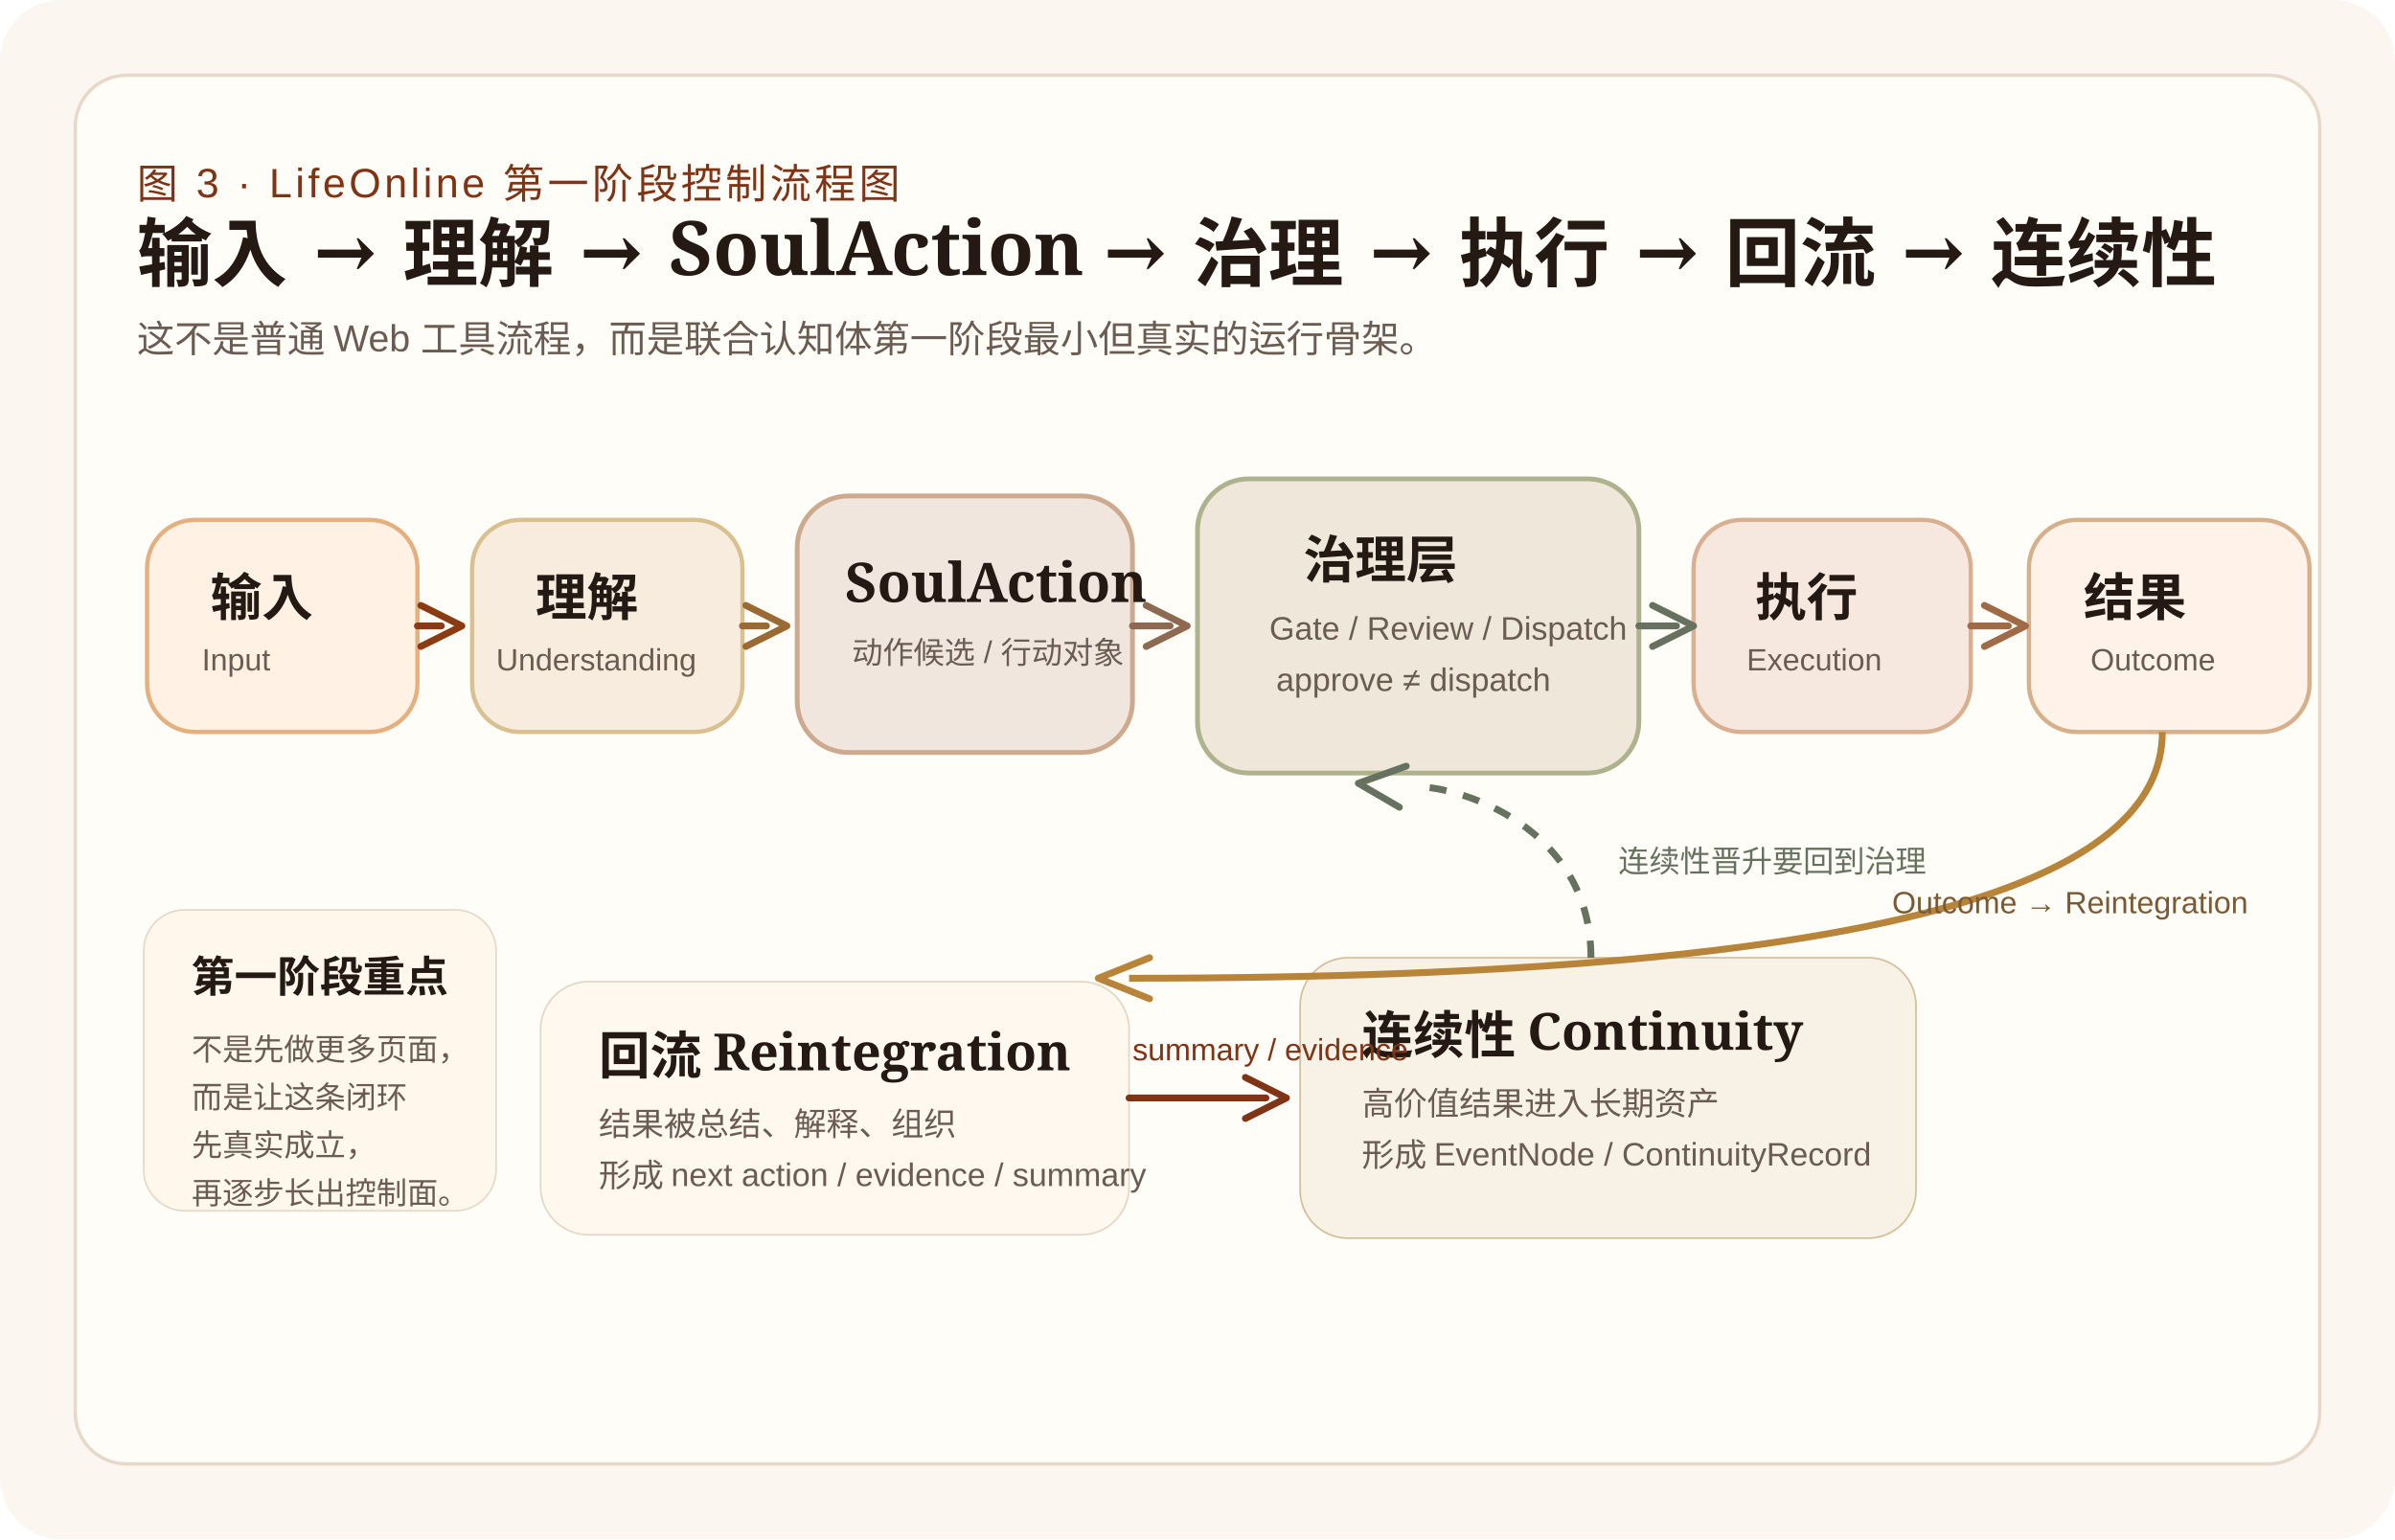
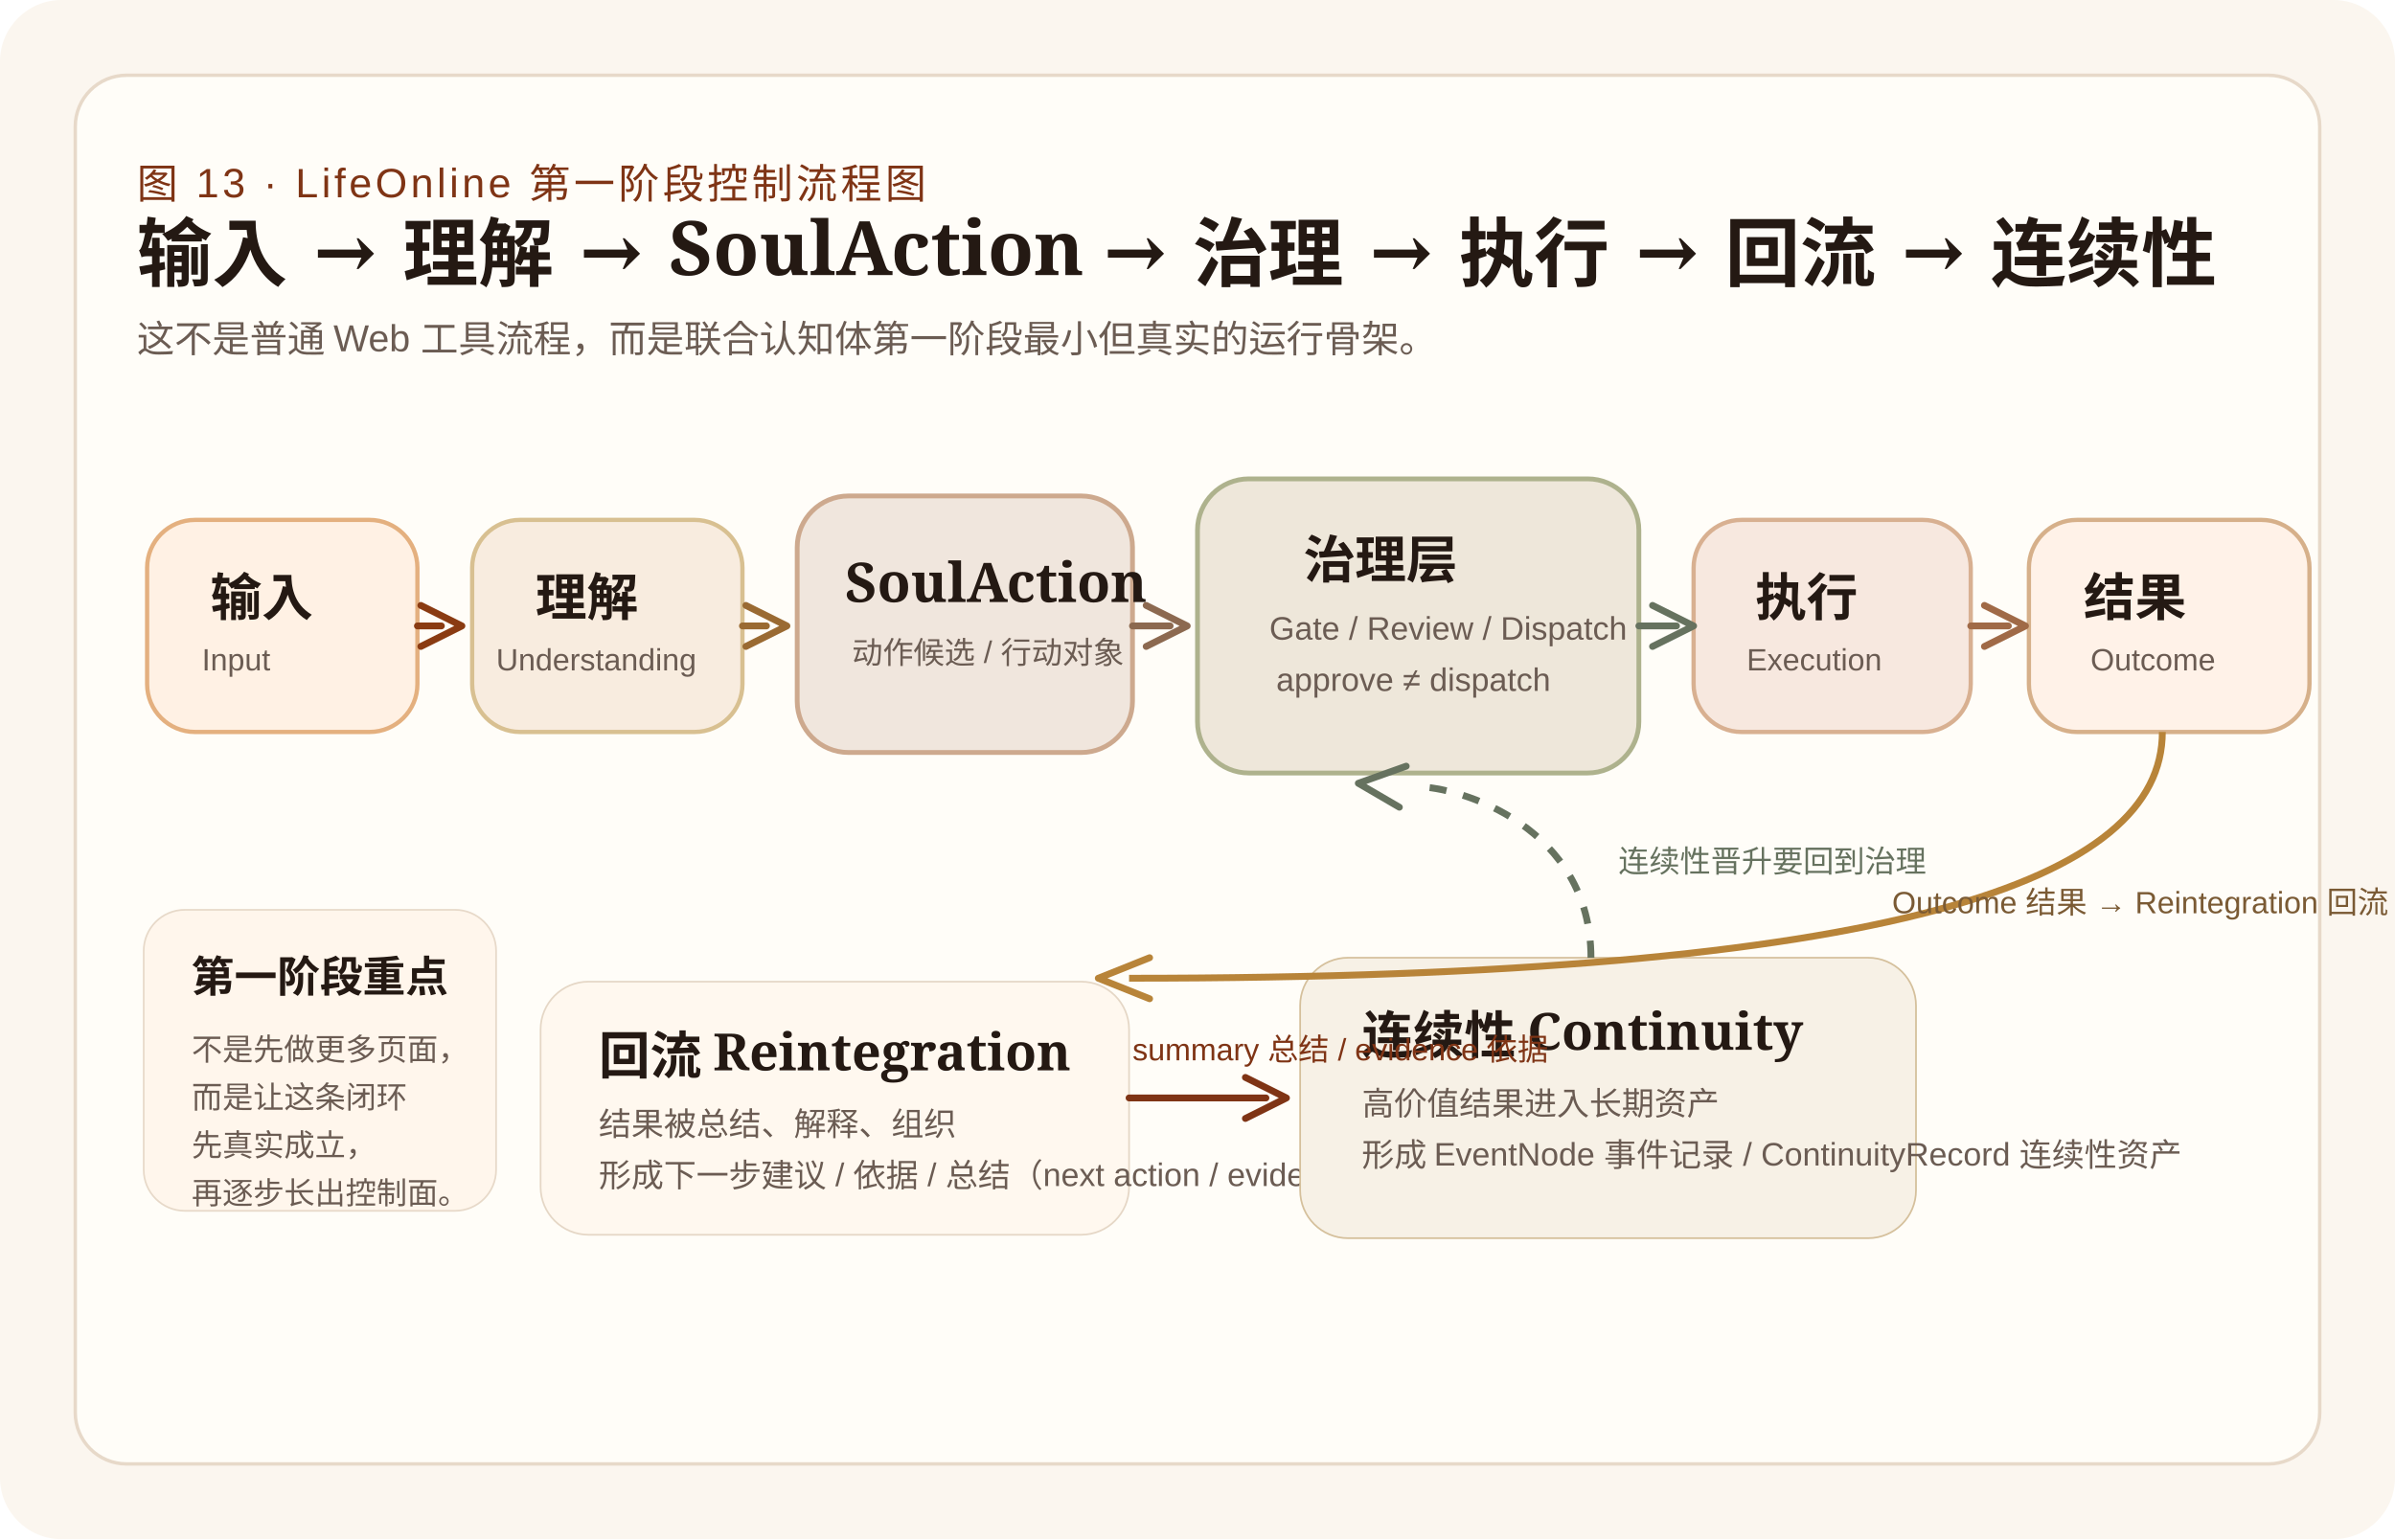
<svg xmlns="http://www.w3.org/2000/svg" width="1400" height="900" viewBox="0 0 1400 900" fill="none">
  <rect width="1400" height="900" rx="36" fill="#FBF6EF" />
  <rect x="44" y="44" width="1312" height="812" rx="30" fill="#FFFDF8" stroke="#E7D9C9" stroke-width="2" />
-   <text x="80" y="116" fill="#7F3415" font-size="24" font-family="Arial, sans-serif" letter-spacing="2">图 3 · LifeOnline 第一阶段控制流程图</text>
+   <text x="80" y="116" fill="#7F3415" font-size="24" font-family="Arial, sans-serif" letter-spacing="2">图 13 · LifeOnline 第一阶段控制流程图</text>
  <text x="80" y="164" fill="#241913" font-size="44" font-family="Georgia, serif" font-weight="700">输入 → 理解 → SoulAction → 治理 → 执行 → 回流 → 连续性</text>
  <text x="80" y="206" fill="#6B5C53" font-size="22" font-family="Arial, sans-serif">这不是普通 Web 工具流程，而是联合认知体第一阶段最小但真实的运行骨架。</text>
  <g>
    <rect x="86" y="304" width="158" height="124" rx="28" fill="#FFF1E4" stroke="#E4B07F" stroke-width="2.5" />
    <text x="123" y="360" fill="#241913" font-size="30" font-family="Georgia, serif" font-weight="700">输入</text>
    <text x="118" y="392" fill="#6B5C53" font-size="18" font-family="Arial, sans-serif">Input</text>
    <rect x="276" y="304" width="158" height="124" rx="28" fill="#F8ECDf" stroke="#D8C091" stroke-width="2.5" />
    <text x="313" y="360" fill="#241913" font-size="30" font-family="Georgia, serif" font-weight="700">理解</text>
    <text x="290" y="392" fill="#6B5C53" font-size="18" font-family="Arial, sans-serif">Understanding</text>
    <rect x="466" y="290" width="196" height="150" rx="30" fill="#F0E6DD" stroke="#CDA98E" stroke-width="2.8" />
    <text x="494" y="352" fill="#241913" font-size="32" font-family="Georgia, serif" font-weight="700">SoulAction</text>
    <text x="498" y="388" fill="#6B5C53" font-size="18" font-family="Arial, sans-serif">动作候选 / 行动对象</text>
    <rect x="700" y="280" width="258" height="172" rx="30" fill="#EEE7DA" stroke="#AEB28D" stroke-width="2.8" />
    <text x="762" y="338" fill="#241913" font-size="30" font-family="Georgia, serif" font-weight="700">治理层</text>
    <text x="742" y="374" fill="#6B5C53" font-size="19" font-family="Arial, sans-serif">Gate / Review / Dispatch</text>
    <text x="746" y="404" fill="#6B5C53" font-size="19" font-family="Arial, sans-serif">approve ≠ dispatch</text>
    <rect x="990" y="304" width="162" height="124" rx="28" fill="#F7E8DF" stroke="#D8B091" stroke-width="2.5" />
    <text x="1026" y="360" fill="#241913" font-size="30" font-family="Georgia, serif" font-weight="700">执行</text>
    <text x="1021" y="392" fill="#6B5C53" font-size="18" font-family="Arial, sans-serif">Execution</text>
    <rect x="1186" y="304" width="164" height="124" rx="28" fill="#FFF2E8" stroke="#D6B08A" stroke-width="2.5" />
    <text x="1218" y="360" fill="#241913" font-size="30" font-family="Georgia, serif" font-weight="700">结果</text>
    <text x="1222" y="392" fill="#6B5C53" font-size="18" font-family="Arial, sans-serif">Outcome</text>
  </g>
  <g stroke-width="4" stroke-linecap="round" stroke-linejoin="round">
    <path d="M244 366H258" stroke="#8A3B12" />
    <path d="M246 354L270 366L246 378" stroke="#8A3B12" />
    <path d="M434 366H448" stroke="#9A6A32" />
    <path d="M436 354L460 366L436 378" stroke="#9A6A32" />
    <path d="M662 366H684" stroke="#8C6950" />
    <path d="M670 354L694 366L670 378" stroke="#8C6950" />
    <path d="M958 366H980" stroke="#66725F" />
    <path d="M966 354L990 366L966 378" stroke="#66725F" />
    <path d="M1152 366H1174" stroke="#A06A47" />
    <path d="M1160 354L1184 366L1160 378" stroke="#A06A47" />
  </g>
  <rect x="316" y="574" width="344" height="148" rx="28" fill="#FFF8EF" stroke="#E5D7C6" />
  <text x="350" y="628" fill="#241913" font-size="30" font-family="Georgia, serif" font-weight="700">回流 Reintegration</text>
  <text x="350" y="664" fill="#6B5C53" font-size="19" font-family="Arial, sans-serif">结果被总结、解释、组织</text>
-   <text x="350" y="694" fill="#6B5C53" font-size="19" font-family="Arial, sans-serif">形成 next action / evidence / summary</text>
+   <text x="350" y="694" fill="#6B5C53" font-size="19" font-family="Arial, sans-serif">形成下一步建议 / 依据 / 总结（next action / evidence / summary）</text>
  <rect x="760" y="560" width="360" height="164" rx="28" fill="#F7F1E6" stroke="#D5C09C" />
  <text x="796" y="616" fill="#241913" font-size="30" font-family="Georgia, serif" font-weight="700">连续性 Continuity</text>
  <text x="796" y="652" fill="#6B5C53" font-size="19" font-family="Arial, sans-serif">高价值结果进入长期资产</text>
-   <text x="796" y="682" fill="#6B5C53" font-size="19" font-family="Arial, sans-serif">形成 EventNode / ContinuityRecord</text>
+   <text x="796" y="682" fill="#6B5C53" font-size="19" font-family="Arial, sans-serif">形成 EventNode 事件记录 / ContinuityRecord 连续性资产</text>
  <path d="M1264 428C1264 514 1112 572 660 572" stroke="#B88439" stroke-width="4" />
  <path d="M672 560L642 572L672 584" stroke="#B88439" stroke-width="4" stroke-linecap="round" stroke-linejoin="round" />
-   <text x="1106" y="534" fill="#7A5A34" font-size="18" font-family="Arial, sans-serif">Outcome → Reintegration</text>
+   <text x="1106" y="534" fill="#7A5A34" font-size="18" font-family="Arial, sans-serif">Outcome 结果 → Reintegration 回流</text>
  <path d="M660 642H740" stroke="#7F3415" stroke-width="4" stroke-linecap="round" />
  <path d="M728 630L752 642L728 654" stroke="#7F3415" stroke-width="4" stroke-linecap="round" stroke-linejoin="round" />
-   <text x="662" y="620" fill="#7F3415" font-size="18" font-family="Arial, sans-serif">summary / evidence</text>
+   <text x="662" y="620" fill="#7F3415" font-size="18" font-family="Arial, sans-serif">summary 总结 / evidence 依据</text>
  <path d="M930 560C930 484 854 460 828 460" stroke="#66725F" stroke-width="4" stroke-dasharray="10 10" />
  <path d="M818 472L794 458L822 448" stroke="#66725F" stroke-width="4" stroke-linecap="round" stroke-linejoin="round" />
  <text x="946" y="510" fill="#66725F" font-size="18" font-family="Arial, sans-serif">连续性晋升要回到治理</text>
  <rect x="84" y="532" width="206" height="176" rx="24" fill="#FFF6EC" stroke="#E7D9C9" />
  <text x="112" y="580" fill="#241913" font-size="25" font-family="Georgia, serif" font-weight="700">第一阶段重点</text>
  <text x="112" y="620" fill="#6B5C53" font-size="18" font-family="Arial, sans-serif">不是先做更多页面，</text>
  <text x="112" y="648" fill="#6B5C53" font-size="18" font-family="Arial, sans-serif">而是让这条闭环</text>
  <text x="112" y="676" fill="#6B5C53" font-size="18" font-family="Arial, sans-serif">先真实成立，</text>
  <text x="112" y="704" fill="#6B5C53" font-size="18" font-family="Arial, sans-serif">再逐步长出控制面。</text>
</svg>
